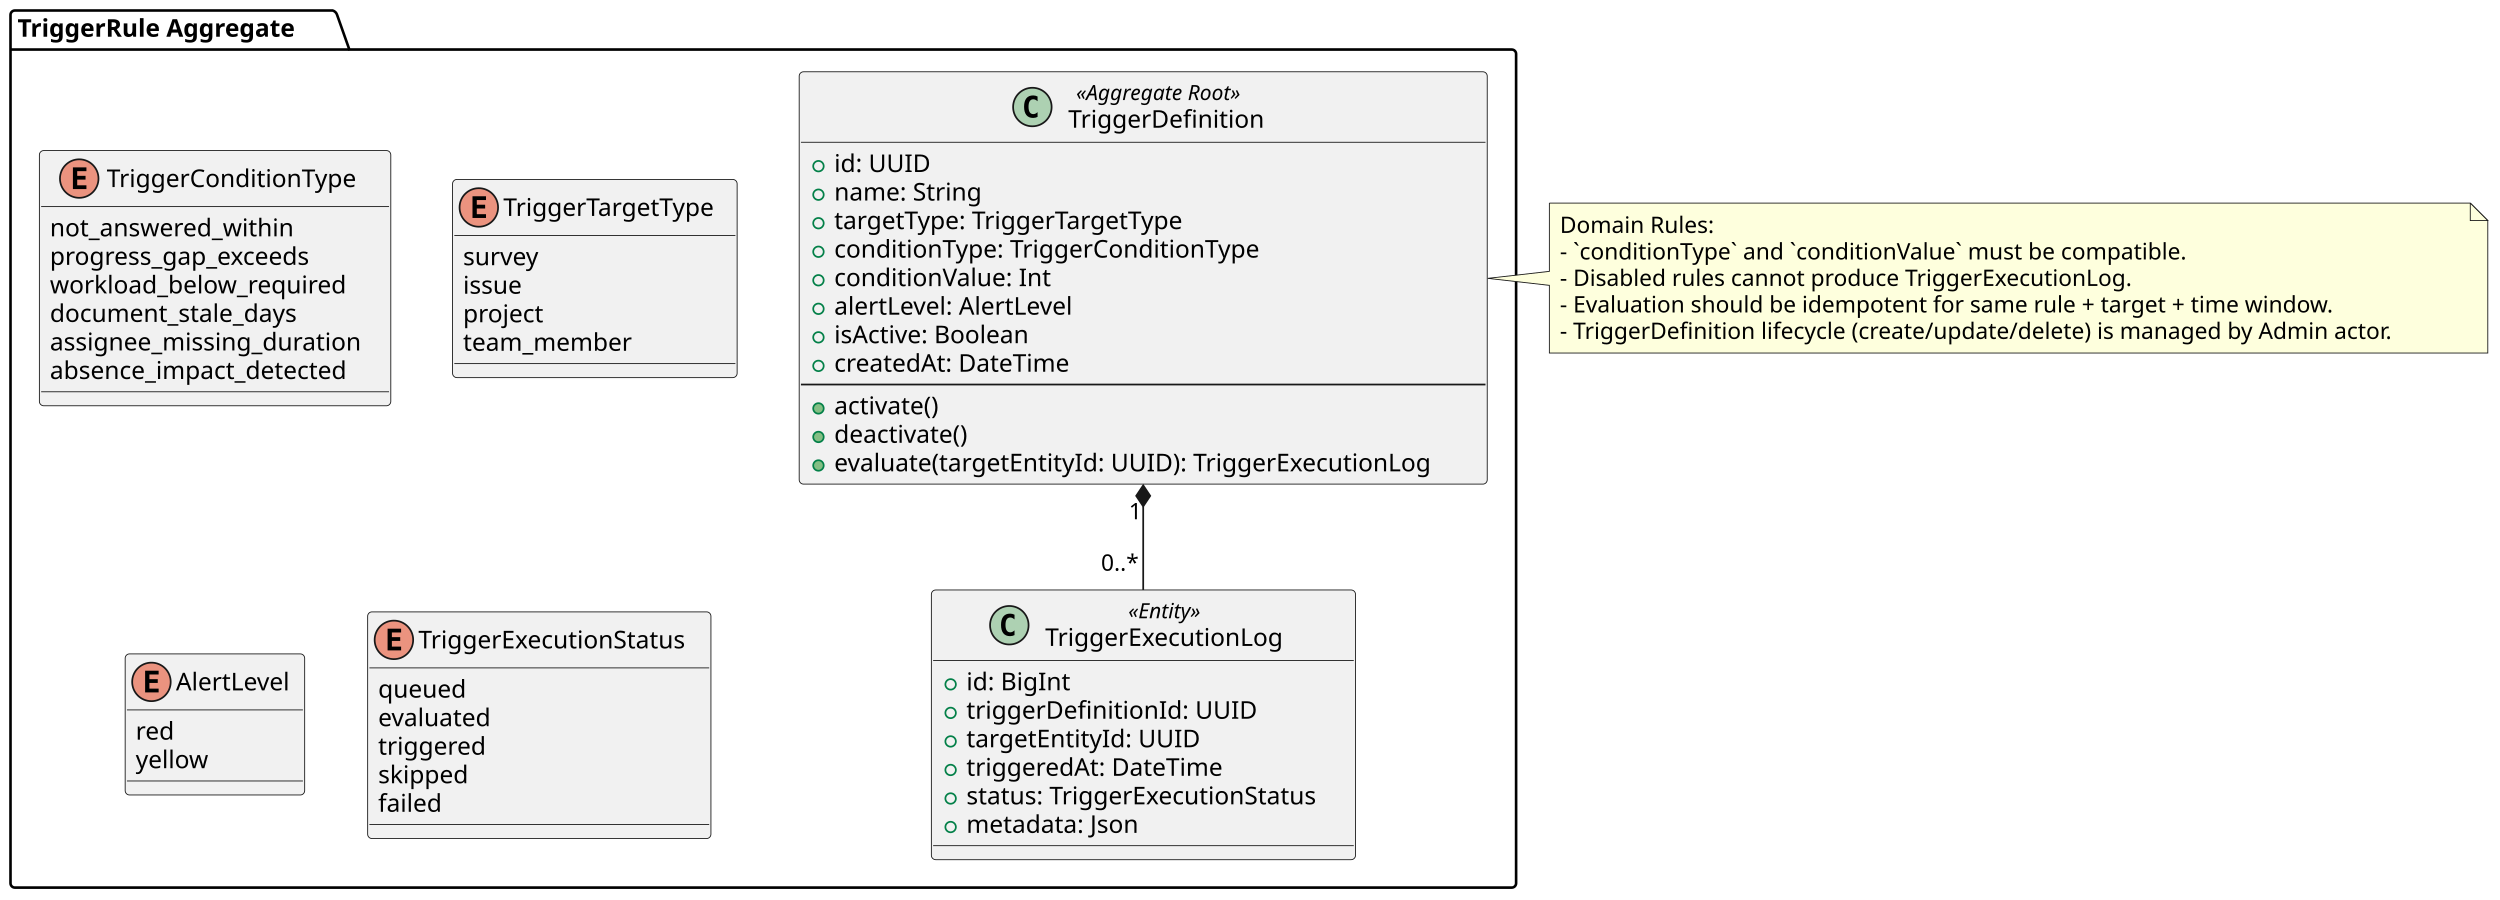
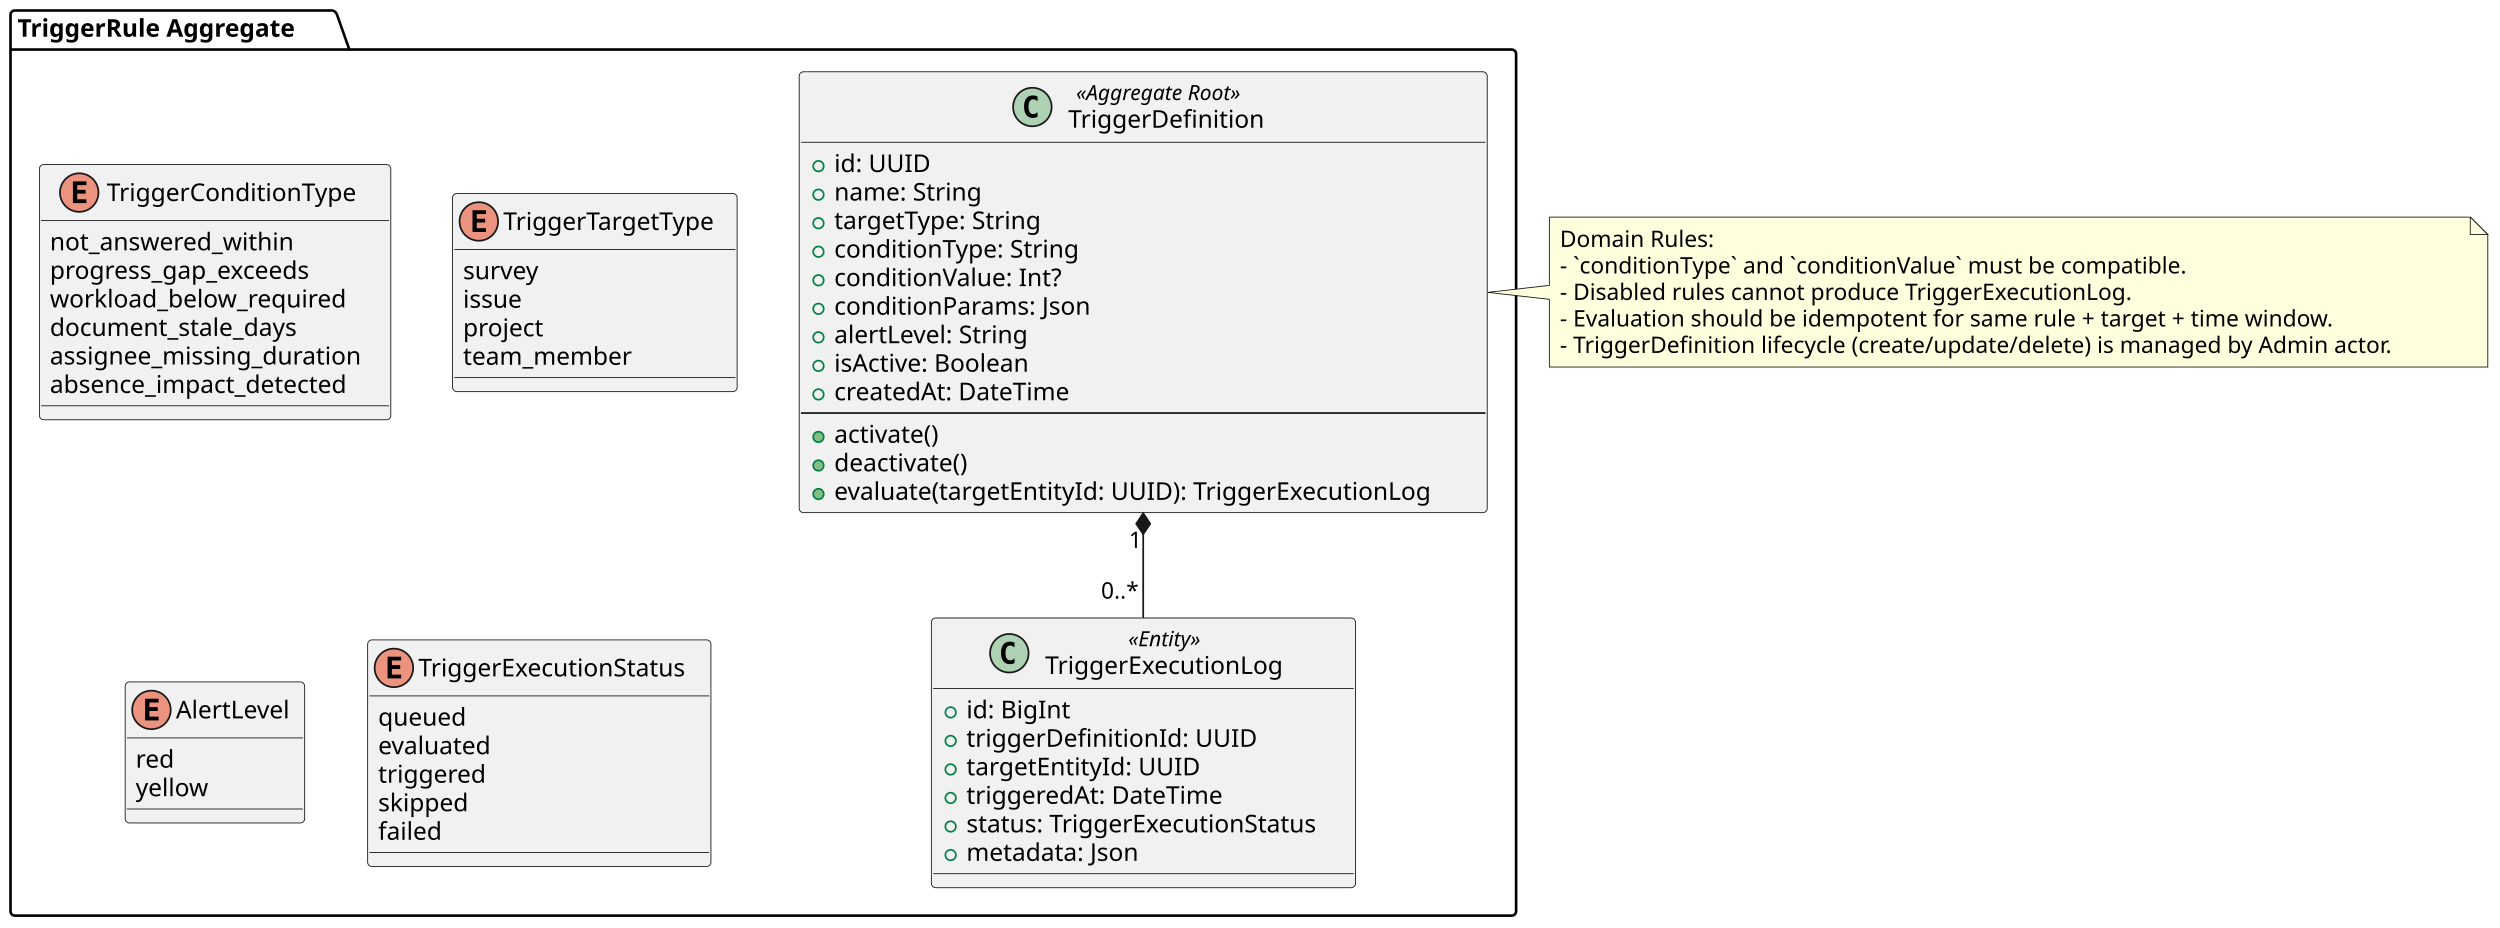
- <svg xmlns="http://www.w3.org/2000/svg" contentStyleType="text/css" data-diagram-type="CLASS" height="514px" preserveAspectRatio="none" style="width:1428px;height:514px;background:#FFFFFF;" version="1.1" viewBox="0 0 1428 514" width="1428px" zoomAndPan="magnify">
+ <svg xmlns="http://www.w3.org/2000/svg" contentStyleType="text/css" data-diagram-type="CLASS" height="530px" preserveAspectRatio="none" style="width:1428px;height:530px;background:#FFFFFF;" version="1.1" viewBox="0 0 1428 530" width="1428px" zoomAndPan="magnify">
  <defs />
  <g>
    <g class="cluster" data-qualified-name="TriggerRule Aggregate" data-source-line="1" id="ent0002">
-       <path d="M8.5,6 L190.044,6 A3.75,3.75 0 0 1 192.544,8.5 L199.544,28.297 L863.5,28.297 A2.5,2.5 0 0 1 866,30.797 L866,504.5 A2.5,2.5 0 0 1 863.5,507 L8.5,507 A2.5,2.5 0 0 1 6,504.5 L6,8.5 A2.5,2.5 0 0 1 8.5,6" fill="none" style="stroke:#000000;stroke-width:1.5;" />
+       <path d="M8.5,6 L190.044,6 A3.75,3.75 0 0 1 192.544,8.5 L199.544,28.297 L863.5,28.297 A2.5,2.5 0 0 1 866,30.797 L866,520.5 A2.5,2.5 0 0 1 863.5,523 L8.5,523 A2.5,2.5 0 0 1 6,520.5 L6,8.5 A2.5,2.5 0 0 1 8.5,6" fill="none" style="stroke:#000000;stroke-width:1.5;" />
      <line style="stroke:#000000;stroke-width:1.5;" x1="6" x2="199.544" y1="28.297" y2="28.297" />
      <text fill="#000000" font-family="sans-serif" font-size="14" font-weight="bold" lengthAdjust="spacing" textLength="180.544" x="10" y="20.995">TriggerRule Aggregate</text>
    </g>
    <g class="entity" data-qualified-name="TriggerRule Aggregate.TriggerDefinition" data-source-line="3" id="ent0003">
-       <rect fill="#F1F1F1" height="235.531" rx="2.5" ry="2.5" style="stroke:#181818;stroke-width:0.5;" width="393.008" x="456.5" y="41" />
+       <rect fill="#F1F1F1" height="251.828" rx="2.5" ry="2.5" style="stroke:#181818;stroke-width:0.5;" width="393.008" x="456.5" y="41" />
      <ellipse cx="589.688" cy="61.133" fill="#ADD1B2" rx="11" ry="11" style="stroke:#181818;stroke-width:1;" />
      <path d="M592.657,66.773 Q592.079,67.07 591.438,67.211 Q590.797,67.367 590.094,67.367 Q587.594,67.367 586.266,65.727 Q584.954,64.07 584.954,60.945 Q584.954,57.82 586.266,56.164 Q587.594,54.508 590.094,54.508 Q590.797,54.508 591.438,54.664 Q592.094,54.82 592.657,55.117 L592.657,57.836 Q592.032,57.258 591.438,56.992 Q590.844,56.711 590.219,56.711 Q588.875,56.711 588.188,57.789 Q587.5,58.852 587.5,60.945 Q587.5,63.039 588.188,64.117 Q588.875,65.18 590.219,65.18 Q590.844,65.18 591.438,64.914 Q592.032,64.633 592.657,64.055 L592.657,66.773 Z " fill="#000000" />
      <text fill="#000000" font-family="sans-serif" font-size="12" font-style="italic" lengthAdjust="spacing" textLength="109.172" x="614.668" y="57.139">«Aggregate Root»</text>
      <text fill="#000000" font-family="sans-serif" font-size="14" lengthAdjust="spacing" textLength="118.132" x="610.188" y="72.964">TriggerDefinition</text>
      <line style="stroke:#181818;stroke-width:0.5;" x1="457.5" x2="848.508" y1="81.266" y2="81.266" />
      <g data-visibility-modifier="PUBLIC_FIELD">
        <ellipse cx="467.5" cy="94.914" fill="none" rx="3" ry="3" style="stroke:#038048;stroke-width:1;" />
      </g>
      <text fill="#000000" font-family="sans-serif" font-size="14" lengthAdjust="spacing" textLength="57.347" x="476.5" y="98.261">id: UUID</text>
      <g data-visibility-modifier="PUBLIC_FIELD">
        <ellipse cx="467.5" cy="111.211" fill="none" rx="3" ry="3" style="stroke:#038048;stroke-width:1;" />
      </g>
      <text fill="#000000" font-family="sans-serif" font-size="14" lengthAdjust="spacing" textLength="90.651" x="476.5" y="114.558">name: String</text>
      <g data-visibility-modifier="PUBLIC_FIELD">
        <ellipse cx="467.5" cy="127.508" fill="none" rx="3" ry="3" style="stroke:#038048;stroke-width:1;" />
      </g>
-       <text fill="#000000" font-family="sans-serif" font-size="14" lengthAdjust="spacing" textLength="216.87" x="476.5" y="130.855">targetType: TriggerTargetType</text>
+       <text fill="#000000" font-family="sans-serif" font-size="14" lengthAdjust="spacing" textLength="128.099" x="476.5" y="130.855">targetType: String</text>
      <g data-visibility-modifier="PUBLIC_FIELD">
        <ellipse cx="467.5" cy="143.805" fill="none" rx="3" ry="3" style="stroke:#038048;stroke-width:1;" />
      </g>
-       <text fill="#000000" font-family="sans-serif" font-size="14" lengthAdjust="spacing" textLength="259.718" x="476.5" y="147.151">conditionType: TriggerConditionType</text>
+       <text fill="#000000" font-family="sans-serif" font-size="14" lengthAdjust="spacing" textLength="150.015" x="476.5" y="147.151">conditionType: String</text>
      <g data-visibility-modifier="PUBLIC_FIELD">
        <ellipse cx="467.5" cy="160.102" fill="none" rx="3" ry="3" style="stroke:#038048;stroke-width:1;" />
      </g>
-       <text fill="#000000" font-family="sans-serif" font-size="14" lengthAdjust="spacing" textLength="131.92" x="476.5" y="163.448">conditionValue: Int</text>
+       <text fill="#000000" font-family="sans-serif" font-size="14" lengthAdjust="spacing" textLength="139.351" x="476.5" y="163.448">conditionValue: Int?</text>
      <g data-visibility-modifier="PUBLIC_FIELD">
        <ellipse cx="467.5" cy="176.398" fill="none" rx="3" ry="3" style="stroke:#038048;stroke-width:1;" />
      </g>
-       <text fill="#000000" font-family="sans-serif" font-size="14" lengthAdjust="spacing" textLength="149.222" x="476.5" y="179.745">alertLevel: AlertLevel</text>
+       <text fill="#000000" font-family="sans-serif" font-size="14" lengthAdjust="spacing" textLength="155.046" x="476.5" y="179.745">conditionParams: Json</text>
      <g data-visibility-modifier="PUBLIC_FIELD">
        <ellipse cx="467.5" cy="192.695" fill="none" rx="3" ry="3" style="stroke:#038048;stroke-width:1;" />
      </g>
-       <text fill="#000000" font-family="sans-serif" font-size="14" lengthAdjust="spacing" textLength="120.593" x="476.5" y="196.042">isActive: Boolean</text>
+       <text fill="#000000" font-family="sans-serif" font-size="14" lengthAdjust="spacing" textLength="120.477" x="476.5" y="196.042">alertLevel: String</text>
      <g data-visibility-modifier="PUBLIC_FIELD">
        <ellipse cx="467.5" cy="208.992" fill="none" rx="3" ry="3" style="stroke:#038048;stroke-width:1;" />
      </g>
-       <text fill="#000000" font-family="sans-serif" font-size="14" lengthAdjust="spacing" textLength="146.023" x="476.5" y="212.339">createdAt: DateTime</text>
-       <line style="stroke:#181818;stroke-width:1;" x1="457.5" x2="848.508" y1="219.641" y2="219.641" />
-       <g data-visibility-modifier="PUBLIC_METHOD">
-         <ellipse cx="467.5" cy="233.289" fill="#84BE84" rx="3" ry="3" style="stroke:#038048;stroke-width:1;" />
+       <text fill="#000000" font-family="sans-serif" font-size="14" lengthAdjust="spacing" textLength="120.593" x="476.5" y="212.339">isActive: Boolean</text>
+       <g data-visibility-modifier="PUBLIC_FIELD">
+         <ellipse cx="467.5" cy="225.289" fill="none" rx="3" ry="3" style="stroke:#038048;stroke-width:1;" />
      </g>
-       <text fill="#000000" font-family="sans-serif" font-size="14" lengthAdjust="spacing" textLength="67.546" x="476.5" y="236.636">activate()</text>
+       <text fill="#000000" font-family="sans-serif" font-size="14" lengthAdjust="spacing" textLength="146.023" x="476.5" y="228.636">createdAt: DateTime</text>
+       <line style="stroke:#181818;stroke-width:1;" x1="457.5" x2="848.508" y1="235.938" y2="235.938" />
      <g data-visibility-modifier="PUBLIC_METHOD">
        <ellipse cx="467.5" cy="249.586" fill="#84BE84" rx="3" ry="3" style="stroke:#038048;stroke-width:1;" />
      </g>
-       <text fill="#000000" font-family="sans-serif" font-size="14" lengthAdjust="spacing" textLength="85.046" x="476.5" y="252.933">deactivate()</text>
+       <text fill="#000000" font-family="sans-serif" font-size="14" lengthAdjust="spacing" textLength="67.546" x="476.5" y="252.933">activate()</text>
      <g data-visibility-modifier="PUBLIC_METHOD">
        <ellipse cx="467.5" cy="265.883" fill="#84BE84" rx="3" ry="3" style="stroke:#038048;stroke-width:1;" />
      </g>
-       <text fill="#000000" font-family="sans-serif" font-size="14" lengthAdjust="spacing" textLength="367.008" x="476.5" y="269.229">evaluate(targetEntityId: UUID): TriggerExecutionLog</text>
+       <text fill="#000000" font-family="sans-serif" font-size="14" lengthAdjust="spacing" textLength="85.046" x="476.5" y="269.229">deactivate()</text>
+       <g data-visibility-modifier="PUBLIC_METHOD">
+         <ellipse cx="467.5" cy="282.18" fill="#84BE84" rx="3" ry="3" style="stroke:#038048;stroke-width:1;" />
+       </g>
+       <text fill="#000000" font-family="sans-serif" font-size="14" lengthAdjust="spacing" textLength="367.008" x="476.5" y="285.526">evaluate(targetEntityId: UUID): TriggerExecutionLog</text>
    </g>
-     <g class="entity" data-qualified-name="TriggerRule Aggregate.TriggerConditionType" data-source-line="18" id="ent0004">
-       <rect fill="#F1F1F1" height="145.781" rx="2.5" ry="2.5" style="stroke:#181818;stroke-width:0.5;" width="200.72" x="22.5" y="86" />
-       <ellipse cx="45.256" cy="102" fill="#EB937F" rx="11" ry="11" style="stroke:#181818;stroke-width:1;" />
-       <path d="M49.365,108 L41.647,108 L41.647,95.609 L49.365,95.609 L49.365,97.766 L44.1,97.766 L44.1,100.438 L48.865,100.438 L48.865,102.594 L44.1,102.594 L44.1,105.844 L49.365,105.844 L49.365,108 Z " fill="#000000" />
-       <text fill="#000000" font-family="sans-serif" font-size="14" lengthAdjust="spacing" textLength="151.484" x="60.979" y="106.847">TriggerConditionType</text>
-       <line style="stroke:#181818;stroke-width:0.5;" x1="23.5" x2="222.22" y1="118" y2="118" />
-       <text fill="#000000" font-family="sans-serif" font-size="14" lengthAdjust="spacing" textLength="147.458" x="28.5" y="134.995">not_answered_within</text>
-       <text fill="#000000" font-family="sans-serif" font-size="14" lengthAdjust="spacing" textLength="159.407" x="28.5" y="151.292">progress_gap_exceeds</text>
-       <text fill="#000000" font-family="sans-serif" font-size="14" lengthAdjust="spacing" textLength="178.48" x="28.5" y="167.589">workload_below_required</text>
-       <text fill="#000000" font-family="sans-serif" font-size="14" lengthAdjust="spacing" textLength="151.546" x="28.5" y="183.886">document_stale_days</text>
-       <text fill="#000000" font-family="sans-serif" font-size="14" lengthAdjust="spacing" textLength="188.72" x="28.5" y="200.183">assignee_missing_duration</text>
-       <text fill="#000000" font-family="sans-serif" font-size="14" lengthAdjust="spacing" textLength="183.025" x="28.5" y="216.48">absence_impact_detected</text>
-       <line style="stroke:#181818;stroke-width:0.5;" x1="23.5" x2="222.22" y1="223.781" y2="223.781" />
+     <g class="entity" data-qualified-name="TriggerRule Aggregate.TriggerConditionType" data-source-line="19" id="ent0004">
+       <rect fill="#F1F1F1" height="145.781" rx="2.5" ry="2.5" style="stroke:#181818;stroke-width:0.5;" width="200.72" x="22.5" y="94" />
+       <ellipse cx="45.256" cy="110" fill="#EB937F" rx="11" ry="11" style="stroke:#181818;stroke-width:1;" />
+       <path d="M49.365,116 L41.647,116 L41.647,103.609 L49.365,103.609 L49.365,105.766 L44.1,105.766 L44.1,108.438 L48.865,108.438 L48.865,110.594 L44.1,110.594 L44.1,113.844 L49.365,113.844 L49.365,116 Z " fill="#000000" />
+       <text fill="#000000" font-family="sans-serif" font-size="14" lengthAdjust="spacing" textLength="151.484" x="60.979" y="114.847">TriggerConditionType</text>
+       <line style="stroke:#181818;stroke-width:0.5;" x1="23.5" x2="222.22" y1="126" y2="126" />
+       <text fill="#000000" font-family="sans-serif" font-size="14" lengthAdjust="spacing" textLength="147.458" x="28.5" y="142.995">not_answered_within</text>
+       <text fill="#000000" font-family="sans-serif" font-size="14" lengthAdjust="spacing" textLength="159.407" x="28.5" y="159.292">progress_gap_exceeds</text>
+       <text fill="#000000" font-family="sans-serif" font-size="14" lengthAdjust="spacing" textLength="178.48" x="28.5" y="175.589">workload_below_required</text>
+       <text fill="#000000" font-family="sans-serif" font-size="14" lengthAdjust="spacing" textLength="151.546" x="28.5" y="191.886">document_stale_days</text>
+       <text fill="#000000" font-family="sans-serif" font-size="14" lengthAdjust="spacing" textLength="188.72" x="28.5" y="208.183">assignee_missing_duration</text>
+       <text fill="#000000" font-family="sans-serif" font-size="14" lengthAdjust="spacing" textLength="183.025" x="28.5" y="224.48">absence_impact_detected</text>
+       <line style="stroke:#181818;stroke-width:0.5;" x1="23.5" x2="222.22" y1="231.781" y2="231.781" />
    </g>
-     <g class="entity" data-qualified-name="TriggerRule Aggregate.TriggerTargetType" data-source-line="27" id="ent0005">
-       <rect fill="#F1F1F1" height="113.188" rx="2.5" ry="2.5" style="stroke:#181818;stroke-width:0.5;" width="162.553" x="258.5" y="102.5" />
-       <ellipse cx="273.5" cy="118.5" fill="#EB937F" rx="11" ry="11" style="stroke:#181818;stroke-width:1;" />
-       <path d="M277.609,124.5 L269.891,124.5 L269.891,112.109 L277.609,112.109 L277.609,114.266 L272.344,114.266 L272.344,116.938 L277.109,116.938 L277.109,119.094 L272.344,119.094 L272.344,122.344 L277.609,122.344 L277.609,124.5 Z " fill="#000000" />
-       <text fill="#000000" font-family="sans-serif" font-size="14" lengthAdjust="spacing" textLength="130.553" x="287.5" y="123.347">TriggerTargetType</text>
-       <line style="stroke:#181818;stroke-width:0.5;" x1="259.5" x2="420.053" y1="134.5" y2="134.5" />
-       <text fill="#000000" font-family="sans-serif" font-size="14" lengthAdjust="spacing" textLength="47.106" x="264.5" y="151.495">survey</text>
-       <text fill="#000000" font-family="sans-serif" font-size="14" lengthAdjust="spacing" textLength="35.964" x="264.5" y="167.792">issue</text>
-       <text fill="#000000" font-family="sans-serif" font-size="14" lengthAdjust="spacing" textLength="48.898" x="264.5" y="184.089">project</text>
-       <text fill="#000000" font-family="sans-serif" font-size="14" lengthAdjust="spacing" textLength="102.464" x="264.5" y="200.386">team_member</text>
-       <line style="stroke:#181818;stroke-width:0.5;" x1="259.5" x2="420.053" y1="207.688" y2="207.688" />
+     <g class="entity" data-qualified-name="TriggerRule Aggregate.TriggerTargetType" data-source-line="28" id="ent0005">
+       <rect fill="#F1F1F1" height="113.188" rx="2.5" ry="2.5" style="stroke:#181818;stroke-width:0.5;" width="162.553" x="258.5" y="110.5" />
+       <ellipse cx="273.5" cy="126.5" fill="#EB937F" rx="11" ry="11" style="stroke:#181818;stroke-width:1;" />
+       <path d="M277.609,132.5 L269.891,132.5 L269.891,120.109 L277.609,120.109 L277.609,122.266 L272.344,122.266 L272.344,124.938 L277.109,124.938 L277.109,127.094 L272.344,127.094 L272.344,130.344 L277.609,130.344 L277.609,132.5 Z " fill="#000000" />
+       <text fill="#000000" font-family="sans-serif" font-size="14" lengthAdjust="spacing" textLength="130.553" x="287.5" y="131.347">TriggerTargetType</text>
+       <line style="stroke:#181818;stroke-width:0.5;" x1="259.5" x2="420.053" y1="142.5" y2="142.5" />
+       <text fill="#000000" font-family="sans-serif" font-size="14" lengthAdjust="spacing" textLength="47.106" x="264.5" y="159.495">survey</text>
+       <text fill="#000000" font-family="sans-serif" font-size="14" lengthAdjust="spacing" textLength="35.964" x="264.5" y="175.792">issue</text>
+       <text fill="#000000" font-family="sans-serif" font-size="14" lengthAdjust="spacing" textLength="48.898" x="264.5" y="192.089">project</text>
+       <text fill="#000000" font-family="sans-serif" font-size="14" lengthAdjust="spacing" textLength="102.464" x="264.5" y="208.386">team_member</text>
+       <line style="stroke:#181818;stroke-width:0.5;" x1="259.5" x2="420.053" y1="215.688" y2="215.688" />
    </g>
-     <g class="entity" data-qualified-name="TriggerRule Aggregate.AlertLevel" data-source-line="34" id="ent0006">
-       <rect fill="#F1F1F1" height="80.594" rx="2.5" ry="2.5" style="stroke:#181818;stroke-width:0.5;" width="102.526" x="71.5" y="373.5" />
-       <ellipse cx="86.5" cy="389.5" fill="#EB937F" rx="11" ry="11" style="stroke:#181818;stroke-width:1;" />
-       <path d="M90.609,395.5 L82.891,395.5 L82.891,383.109 L90.609,383.109 L90.609,385.266 L85.344,385.266 L85.344,387.938 L90.109,387.938 L90.109,390.094 L85.344,390.094 L85.344,393.344 L90.609,393.344 L90.609,395.5 Z " fill="#000000" />
-       <text fill="#000000" font-family="sans-serif" font-size="14" lengthAdjust="spacing" textLength="70.526" x="100.5" y="394.347">AlertLevel</text>
-       <line style="stroke:#181818;stroke-width:0.5;" x1="72.5" x2="173.026" y1="405.5" y2="405.5" />
-       <text fill="#000000" font-family="sans-serif" font-size="14" lengthAdjust="spacing" textLength="23.256" x="77.5" y="422.495">red</text>
-       <text fill="#000000" font-family="sans-serif" font-size="14" lengthAdjust="spacing" textLength="44.693" x="77.5" y="438.792">yellow</text>
-       <line style="stroke:#181818;stroke-width:0.5;" x1="72.5" x2="173.026" y1="446.094" y2="446.094" />
+     <g class="entity" data-qualified-name="TriggerRule Aggregate.AlertLevel" data-source-line="35" id="ent0006">
+       <rect fill="#F1F1F1" height="80.594" rx="2.5" ry="2.5" style="stroke:#181818;stroke-width:0.5;" width="102.526" x="71.5" y="389.5" />
+       <ellipse cx="86.5" cy="405.5" fill="#EB937F" rx="11" ry="11" style="stroke:#181818;stroke-width:1;" />
+       <path d="M90.609,411.5 L82.891,411.5 L82.891,399.109 L90.609,399.109 L90.609,401.266 L85.344,401.266 L85.344,403.938 L90.109,403.938 L90.109,406.094 L85.344,406.094 L85.344,409.344 L90.609,409.344 L90.609,411.5 Z " fill="#000000" />
+       <text fill="#000000" font-family="sans-serif" font-size="14" lengthAdjust="spacing" textLength="70.526" x="100.5" y="410.347">AlertLevel</text>
+       <line style="stroke:#181818;stroke-width:0.5;" x1="72.5" x2="173.026" y1="421.5" y2="421.5" />
+       <text fill="#000000" font-family="sans-serif" font-size="14" lengthAdjust="spacing" textLength="23.256" x="77.5" y="438.495">red</text>
+       <text fill="#000000" font-family="sans-serif" font-size="14" lengthAdjust="spacing" textLength="44.693" x="77.5" y="454.792">yellow</text>
+       <line style="stroke:#181818;stroke-width:0.5;" x1="72.5" x2="173.026" y1="462.094" y2="462.094" />
    </g>
-     <g class="entity" data-qualified-name="TriggerRule Aggregate.TriggerExecutionLog" data-source-line="39" id="ent0007">
-       <rect fill="#F1F1F1" height="154.047" rx="2.5" ry="2.5" style="stroke:#181818;stroke-width:0.5;" width="242.269" x="532" y="337" />
-       <ellipse cx="576.523" cy="357.133" fill="#ADD1B2" rx="11" ry="11" style="stroke:#181818;stroke-width:1;" />
-       <path d="M579.491,362.773 Q578.913,363.07 578.273,363.211 Q577.632,363.367 576.929,363.367 Q574.429,363.367 573.101,361.727 Q571.788,360.07 571.788,356.945 Q571.788,353.82 573.101,352.164 Q574.429,350.508 576.929,350.508 Q577.632,350.508 578.273,350.664 Q578.929,350.82 579.491,351.117 L579.491,353.836 Q578.866,353.258 578.273,352.992 Q577.679,352.711 577.054,352.711 Q575.71,352.711 575.023,353.789 Q574.335,354.852 574.335,356.945 Q574.335,359.039 575.023,360.117 Q575.71,361.18 577.054,361.18 Q577.679,361.18 578.273,360.914 Q578.866,360.633 579.491,360.055 L579.491,362.773 Z " fill="#000000" />
-       <text fill="#000000" font-family="sans-serif" font-size="12" font-style="italic" lengthAdjust="spacing" textLength="49.846" x="644.461" y="353.139">«Entity»</text>
-       <text fill="#000000" font-family="sans-serif" font-size="14" lengthAdjust="spacing" textLength="144.724" x="597.023" y="368.964">TriggerExecutionLog</text>
-       <line style="stroke:#181818;stroke-width:0.5;" x1="533" x2="773.269" y1="377.266" y2="377.266" />
+     <g class="entity" data-qualified-name="TriggerRule Aggregate.TriggerExecutionLog" data-source-line="40" id="ent0007">
+       <rect fill="#F1F1F1" height="154.047" rx="2.5" ry="2.5" style="stroke:#181818;stroke-width:0.5;" width="242.269" x="532" y="353" />
+       <ellipse cx="576.523" cy="373.133" fill="#ADD1B2" rx="11" ry="11" style="stroke:#181818;stroke-width:1;" />
+       <path d="M579.491,378.773 Q578.913,379.07 578.273,379.211 Q577.632,379.367 576.929,379.367 Q574.429,379.367 573.101,377.727 Q571.788,376.07 571.788,372.945 Q571.788,369.82 573.101,368.164 Q574.429,366.508 576.929,366.508 Q577.632,366.508 578.273,366.664 Q578.929,366.82 579.491,367.117 L579.491,369.836 Q578.866,369.258 578.273,368.992 Q577.679,368.711 577.054,368.711 Q575.71,368.711 575.023,369.789 Q574.335,370.852 574.335,372.945 Q574.335,375.039 575.023,376.117 Q575.71,377.18 577.054,377.18 Q577.679,377.18 578.273,376.914 Q578.866,376.633 579.491,376.055 L579.491,378.773 Z " fill="#000000" />
+       <text fill="#000000" font-family="sans-serif" font-size="12" font-style="italic" lengthAdjust="spacing" textLength="49.846" x="644.461" y="369.139">«Entity»</text>
+       <text fill="#000000" font-family="sans-serif" font-size="14" lengthAdjust="spacing" textLength="144.724" x="597.023" y="384.964">TriggerExecutionLog</text>
+       <line style="stroke:#181818;stroke-width:0.5;" x1="533" x2="773.269" y1="393.266" y2="393.266" />
      <g data-visibility-modifier="PUBLIC_FIELD">
-         <ellipse cx="543" cy="390.914" fill="none" rx="3" ry="3" style="stroke:#038048;stroke-width:1;" />
+         <ellipse cx="543" cy="406.914" fill="none" rx="3" ry="3" style="stroke:#038048;stroke-width:1;" />
      </g>
-       <text fill="#000000" font-family="sans-serif" font-size="14" lengthAdjust="spacing" textLength="62.815" x="552" y="394.261">id: BigInt</text>
+       <text fill="#000000" font-family="sans-serif" font-size="14" lengthAdjust="spacing" textLength="62.815" x="552" y="410.261">id: BigInt</text>
      <g data-visibility-modifier="PUBLIC_FIELD">
-         <ellipse cx="543" cy="407.211" fill="none" rx="3" ry="3" style="stroke:#038048;stroke-width:1;" />
+         <ellipse cx="543" cy="423.211" fill="none" rx="3" ry="3" style="stroke:#038048;stroke-width:1;" />
      </g>
-       <text fill="#000000" font-family="sans-serif" font-size="14" lengthAdjust="spacing" textLength="172.655" x="552" y="410.558">triggerDefinitionId: UUID</text>
+       <text fill="#000000" font-family="sans-serif" font-size="14" lengthAdjust="spacing" textLength="172.655" x="552" y="426.558">triggerDefinitionId: UUID</text>
      <g data-visibility-modifier="PUBLIC_FIELD">
-         <ellipse cx="543" cy="423.508" fill="none" rx="3" ry="3" style="stroke:#038048;stroke-width:1;" />
+         <ellipse cx="543" cy="439.508" fill="none" rx="3" ry="3" style="stroke:#038048;stroke-width:1;" />
      </g>
-       <text fill="#000000" font-family="sans-serif" font-size="14" lengthAdjust="spacing" textLength="141.272" x="552" y="426.854">targetEntityId: UUID</text>
+       <text fill="#000000" font-family="sans-serif" font-size="14" lengthAdjust="spacing" textLength="141.272" x="552" y="442.854">targetEntityId: UUID</text>
      <g data-visibility-modifier="PUBLIC_FIELD">
-         <ellipse cx="543" cy="439.805" fill="none" rx="3" ry="3" style="stroke:#038048;stroke-width:1;" />
+         <ellipse cx="543" cy="455.805" fill="none" rx="3" ry="3" style="stroke:#038048;stroke-width:1;" />
      </g>
-       <text fill="#000000" font-family="sans-serif" font-size="14" lengthAdjust="spacing" textLength="157.165" x="552" y="443.151">triggeredAt: DateTime</text>
+       <text fill="#000000" font-family="sans-serif" font-size="14" lengthAdjust="spacing" textLength="157.165" x="552" y="459.151">triggeredAt: DateTime</text>
      <g data-visibility-modifier="PUBLIC_FIELD">
-         <ellipse cx="543" cy="456.102" fill="none" rx="3" ry="3" style="stroke:#038048;stroke-width:1;" />
+         <ellipse cx="543" cy="472.102" fill="none" rx="3" ry="3" style="stroke:#038048;stroke-width:1;" />
      </g>
-       <text fill="#000000" font-family="sans-serif" font-size="14" lengthAdjust="spacing" textLength="216.269" x="552" y="459.448">status: TriggerExecutionStatus</text>
+       <text fill="#000000" font-family="sans-serif" font-size="14" lengthAdjust="spacing" textLength="216.269" x="552" y="475.448">status: TriggerExecutionStatus</text>
      <g data-visibility-modifier="PUBLIC_FIELD">
-         <ellipse cx="543" cy="472.398" fill="none" rx="3" ry="3" style="stroke:#038048;stroke-width:1;" />
+         <ellipse cx="543" cy="488.398" fill="none" rx="3" ry="3" style="stroke:#038048;stroke-width:1;" />
      </g>
-       <text fill="#000000" font-family="sans-serif" font-size="14" lengthAdjust="spacing" textLength="105.882" x="552" y="475.745">metadata: Json</text>
-       <line style="stroke:#181818;stroke-width:0.5;" x1="533" x2="773.269" y1="483.047" y2="483.047" />
+       <text fill="#000000" font-family="sans-serif" font-size="14" lengthAdjust="spacing" textLength="105.882" x="552" y="491.745">metadata: Json</text>
+       <line style="stroke:#181818;stroke-width:0.5;" x1="533" x2="773.269" y1="499.047" y2="499.047" />
    </g>
-     <g class="entity" data-qualified-name="TriggerRule Aggregate.TriggerExecutionStatus" data-source-line="48" id="ent0008">
-       <rect fill="#F1F1F1" height="129.484" rx="2.5" ry="2.5" style="stroke:#181818;stroke-width:0.5;" width="196.083" x="210" y="349.5" />
-       <ellipse cx="225" cy="365.5" fill="#EB937F" rx="11" ry="11" style="stroke:#181818;stroke-width:1;" />
-       <path d="M229.109,371.5 L221.391,371.5 L221.391,359.109 L229.109,359.109 L229.109,361.266 L223.844,361.266 L223.844,363.938 L228.609,363.938 L228.609,366.094 L223.844,366.094 L223.844,369.344 L229.109,369.344 L229.109,371.5 Z " fill="#000000" />
-       <text fill="#000000" font-family="sans-serif" font-size="14" lengthAdjust="spacing" textLength="164.083" x="239" y="370.347">TriggerExecutionStatus</text>
-       <line style="stroke:#181818;stroke-width:0.5;" x1="211" x2="405.083" y1="381.5" y2="381.5" />
-       <text fill="#000000" font-family="sans-serif" font-size="14" lengthAdjust="spacing" textLength="52.746" x="216" y="398.495">queued</text>
-       <text fill="#000000" font-family="sans-serif" font-size="14" lengthAdjust="spacing" textLength="69.809" x="216" y="414.792">evaluated</text>
-       <text fill="#000000" font-family="sans-serif" font-size="14" lengthAdjust="spacing" textLength="64.777" x="216" y="431.089">triggered</text>
-       <text fill="#000000" font-family="sans-serif" font-size="14" lengthAdjust="spacing" textLength="54.565" x="216" y="447.386">skipped</text>
-       <text fill="#000000" font-family="sans-serif" font-size="14" lengthAdjust="spacing" textLength="38.787" x="216" y="463.683">failed</text>
-       <line style="stroke:#181818;stroke-width:0.5;" x1="211" x2="405.083" y1="470.984" y2="470.984" />
+     <g class="entity" data-qualified-name="TriggerRule Aggregate.TriggerExecutionStatus" data-source-line="49" id="ent0008">
+       <rect fill="#F1F1F1" height="129.484" rx="2.5" ry="2.5" style="stroke:#181818;stroke-width:0.5;" width="196.083" x="210" y="365.5" />
+       <ellipse cx="225" cy="381.5" fill="#EB937F" rx="11" ry="11" style="stroke:#181818;stroke-width:1;" />
+       <path d="M229.109,387.5 L221.391,387.5 L221.391,375.109 L229.109,375.109 L229.109,377.266 L223.844,377.266 L223.844,379.938 L228.609,379.938 L228.609,382.094 L223.844,382.094 L223.844,385.344 L229.109,385.344 L229.109,387.5 Z " fill="#000000" />
+       <text fill="#000000" font-family="sans-serif" font-size="14" lengthAdjust="spacing" textLength="164.083" x="239" y="386.347">TriggerExecutionStatus</text>
+       <line style="stroke:#181818;stroke-width:0.5;" x1="211" x2="405.083" y1="397.5" y2="397.5" />
+       <text fill="#000000" font-family="sans-serif" font-size="14" lengthAdjust="spacing" textLength="52.746" x="216" y="414.495">queued</text>
+       <text fill="#000000" font-family="sans-serif" font-size="14" lengthAdjust="spacing" textLength="69.809" x="216" y="430.792">evaluated</text>
+       <text fill="#000000" font-family="sans-serif" font-size="14" lengthAdjust="spacing" textLength="64.777" x="216" y="447.089">triggered</text>
+       <text fill="#000000" font-family="sans-serif" font-size="14" lengthAdjust="spacing" textLength="54.565" x="216" y="463.386">skipped</text>
+       <text fill="#000000" font-family="sans-serif" font-size="14" lengthAdjust="spacing" textLength="38.787" x="216" y="479.683">failed</text>
+       <line style="stroke:#181818;stroke-width:0.5;" x1="211" x2="405.083" y1="486.984" y2="486.984" />
    </g>
-     <g class="entity" data-qualified-name="GMN10" data-source-line="60" id="ent0011">
-       <path d="M885,116 L885,155 L849.78,159 L885,163 L885,201.664 A0,0 0 0 0 885,201.664 L1421.023,201.664 A0,0 0 0 0 1421.023,201.664 L1421.023,126 L1411.023,116 L885,116 A0,0 0 0 0 885,116" fill="#FEFFDD" style="stroke:#181818;stroke-width:0.5;" />
-       <path d="M1411.023,116 L1411.023,126 L1421.023,126 L1411.023,116" fill="#FEFFDD" style="stroke:#181818;stroke-width:0.5;" />
-       <text fill="#000000" font-family="sans-serif" font-size="13" lengthAdjust="spacing" textLength="94.612" x="891" y="133.067">Domain Rules:</text>
-       <text fill="#000000" font-family="sans-serif" font-size="13" lengthAdjust="spacing" textLength="394.456" x="891" y="148.2">- `conditionType` and `conditionValue` must be compatible.</text>
-       <text fill="#000000" font-family="sans-serif" font-size="13" lengthAdjust="spacing" textLength="350.143" x="891" y="163.333">- Disabled rules cannot produce TriggerExecutionLog.</text>
-       <text fill="#000000" font-family="sans-serif" font-size="13" lengthAdjust="spacing" textLength="480.188" x="891" y="178.465">- Evaluation should be idempotent for same rule + target + time window.</text>
-       <text fill="#000000" font-family="sans-serif" font-size="13" lengthAdjust="spacing" textLength="515.023" x="891" y="193.598">- TriggerDefinition lifecycle (create/update/delete) is managed by Admin actor.</text>
+     <g class="entity" data-qualified-name="GMN10" data-source-line="61" id="ent0011">
+       <path d="M885,124 L885,163 L849.78,167 L885,171 L885,209.664 A0,0 0 0 0 885,209.664 L1421.023,209.664 A0,0 0 0 0 1421.023,209.664 L1421.023,134 L1411.023,124 L885,124 A0,0 0 0 0 885,124" fill="#FEFFDD" style="stroke:#181818;stroke-width:0.5;" />
+       <path d="M1411.023,124 L1411.023,134 L1421.023,134 L1411.023,124" fill="#FEFFDD" style="stroke:#181818;stroke-width:0.5;" />
+       <text fill="#000000" font-family="sans-serif" font-size="13" lengthAdjust="spacing" textLength="94.612" x="891" y="141.067">Domain Rules:</text>
+       <text fill="#000000" font-family="sans-serif" font-size="13" lengthAdjust="spacing" textLength="394.456" x="891" y="156.2">- `conditionType` and `conditionValue` must be compatible.</text>
+       <text fill="#000000" font-family="sans-serif" font-size="13" lengthAdjust="spacing" textLength="350.143" x="891" y="171.333">- Disabled rules cannot produce TriggerExecutionLog.</text>
+       <text fill="#000000" font-family="sans-serif" font-size="13" lengthAdjust="spacing" textLength="480.188" x="891" y="186.465">- Evaluation should be idempotent for same rule + target + time window.</text>
+       <text fill="#000000" font-family="sans-serif" font-size="13" lengthAdjust="spacing" textLength="515.023" x="891" y="201.598">- TriggerDefinition lifecycle (create/update/delete) is managed by Admin actor.</text>
    </g>
-     <g class="link" data-entity-1="ent0003" data-entity-2="ent0007" data-link-type="composition" data-source-line="56" id="lnk9">
-       <path codeLine="56" d="M653,289.24 C653,309.54 653,318.15 653,336.98" fill="none" id="TriggerDefinition-backto-TriggerExecutionLog" style="stroke:#181818;stroke-width:1;" />
-       <polygon fill="#181818" points="653,277.24,649,283.24,653,289.24,657,283.24,653,277.24" style="stroke:#181818;stroke-width:1;" />
-       <text fill="#000000" font-family="sans-serif" font-size="13" lengthAdjust="spacing" textLength="8.271" x="644.776" y="296.594">1</text>
-       <text fill="#000000" font-family="sans-serif" font-size="13" lengthAdjust="spacing" textLength="23.036" x="628.893" y="325.995">0..*</text>
+     <g class="link" data-entity-1="ent0003" data-entity-2="ent0007" data-link-type="composition" data-source-line="57" id="lnk9">
+       <path codeLine="57" d="M653,305.15 C653,325.56 653,334.14 653,352.9" fill="none" id="TriggerDefinition-backto-TriggerExecutionLog" style="stroke:#181818;stroke-width:1;" />
+       <polygon fill="#181818" points="653,293.15,649,299.15,653,305.15,657,299.15,653,293.15" style="stroke:#181818;stroke-width:1;" />
+       <text fill="#000000" font-family="sans-serif" font-size="13" lengthAdjust="spacing" textLength="8.271" x="644.776" y="312.952">1</text>
+       <text fill="#000000" font-family="sans-serif" font-size="13" lengthAdjust="spacing" textLength="23.036" x="628.893" y="341.908">0..*</text>
    </g>
  </g>
</svg>
